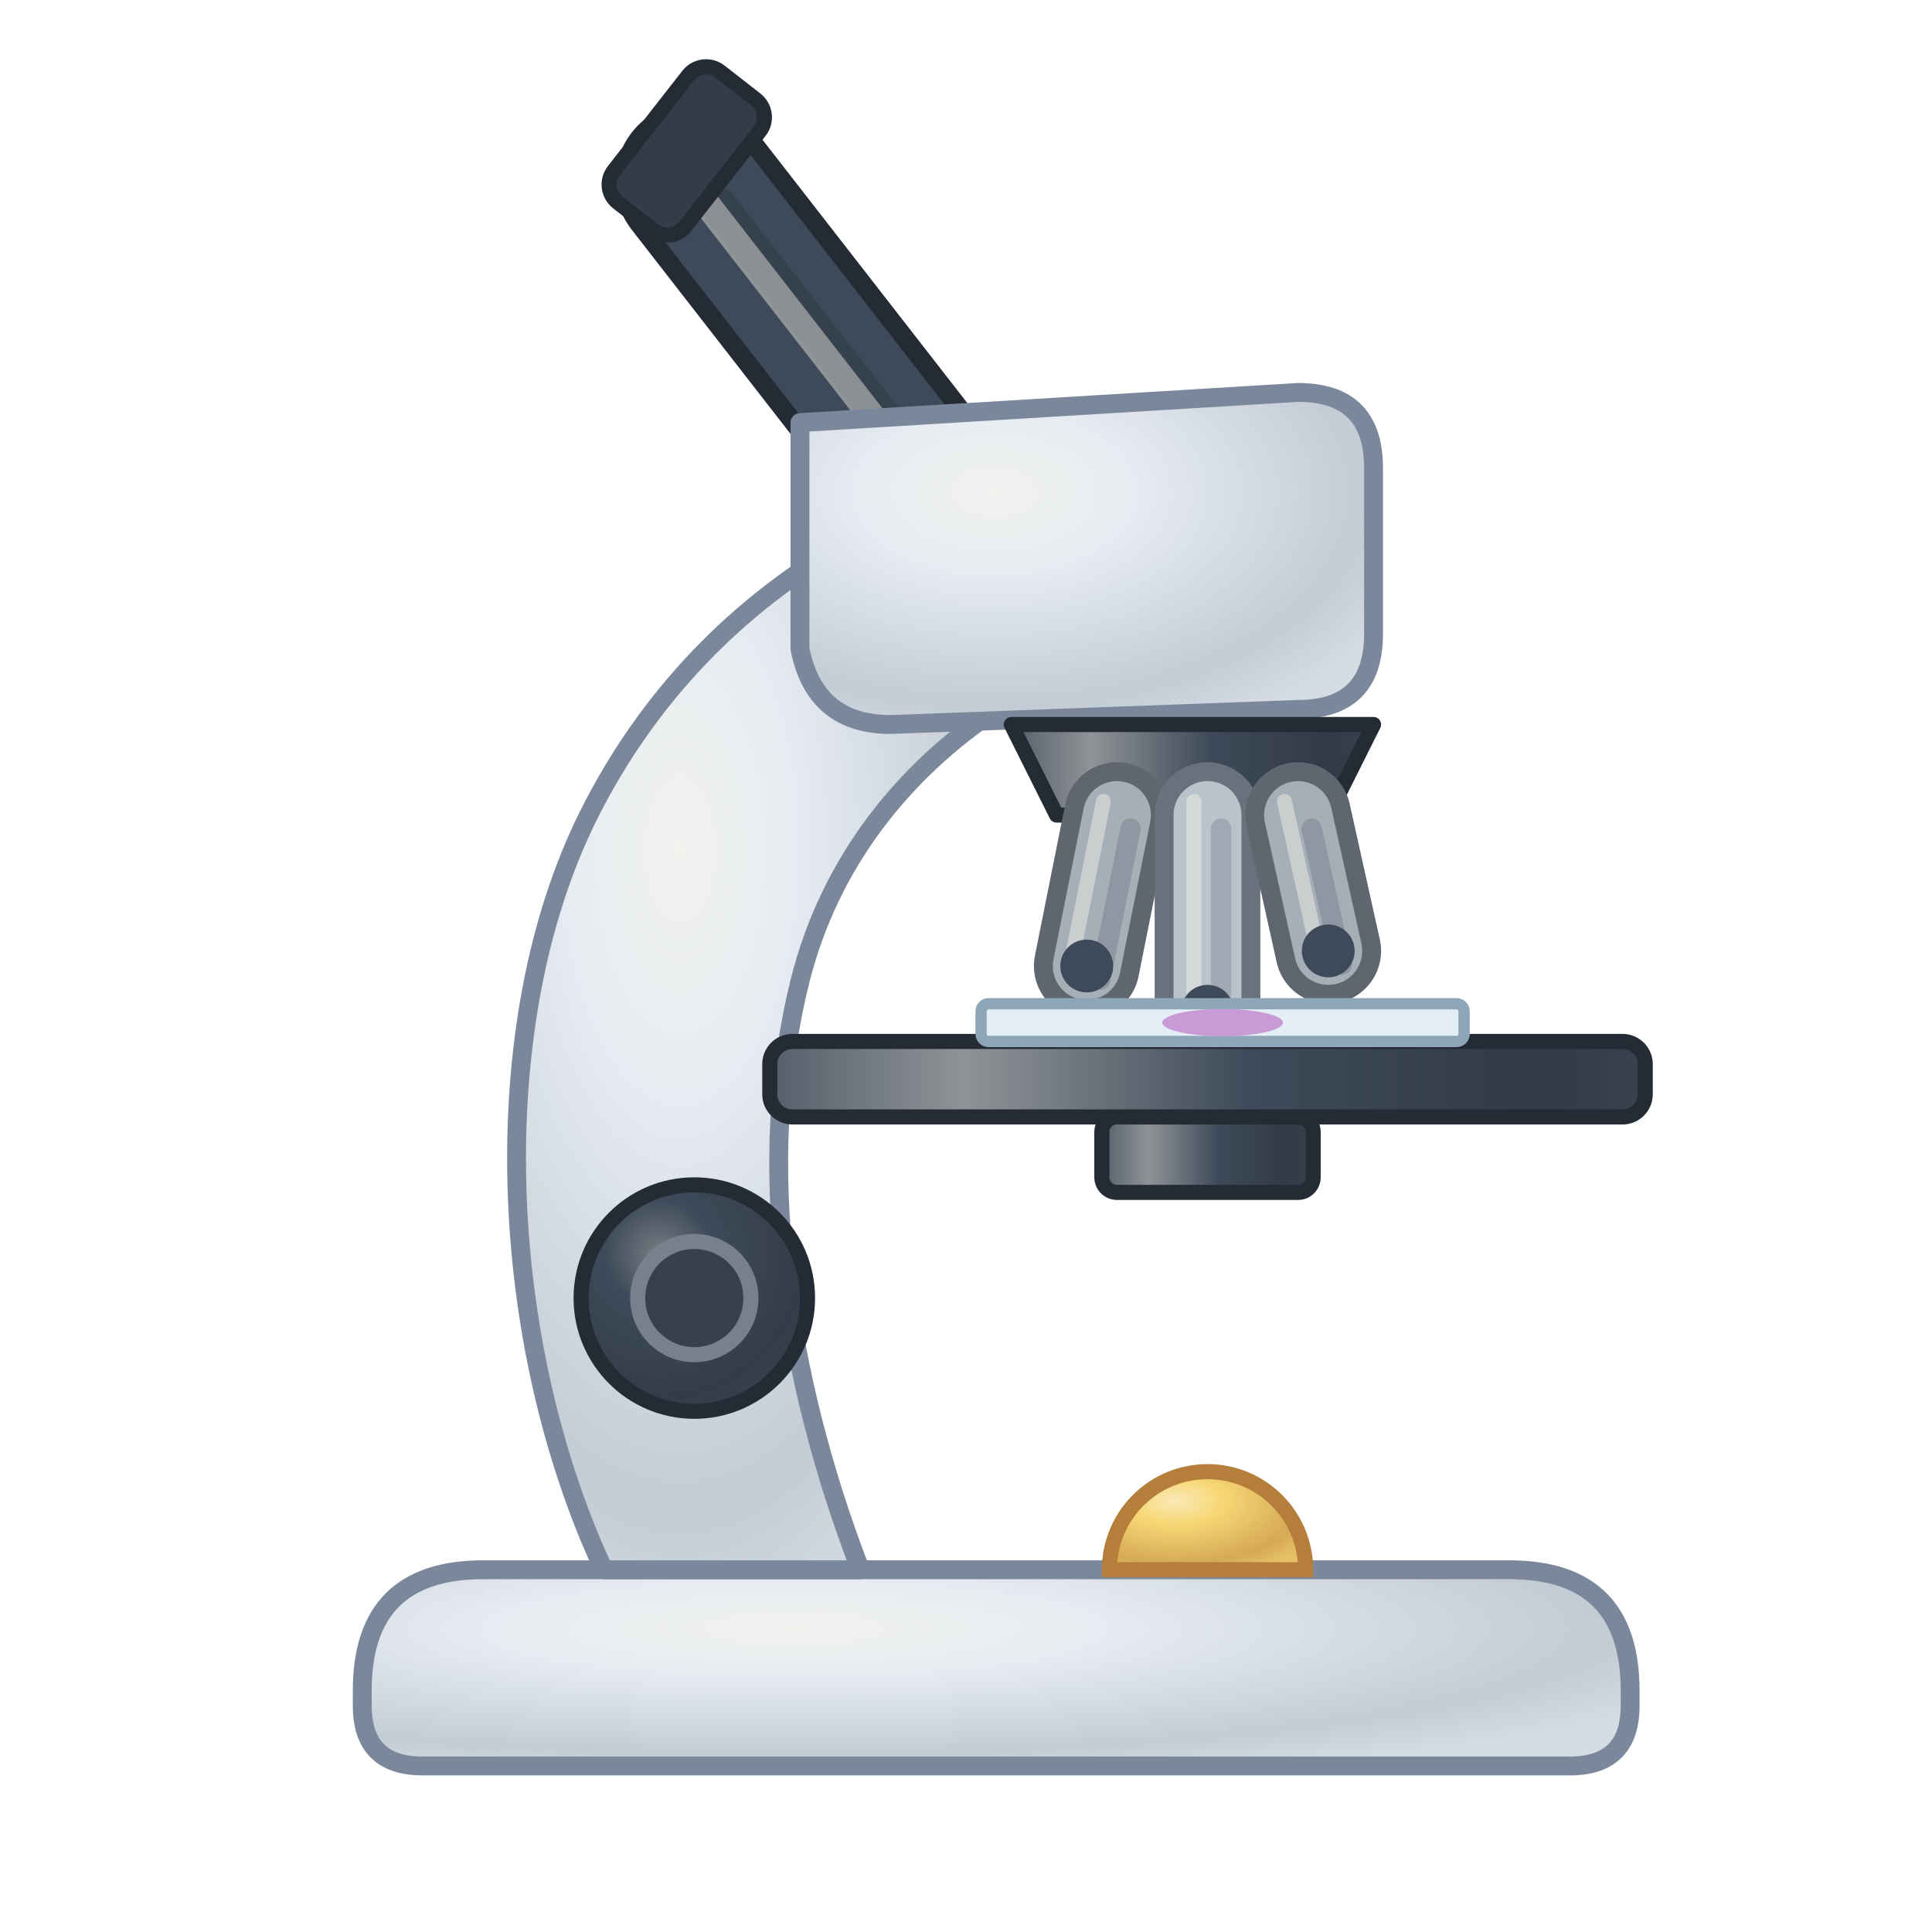
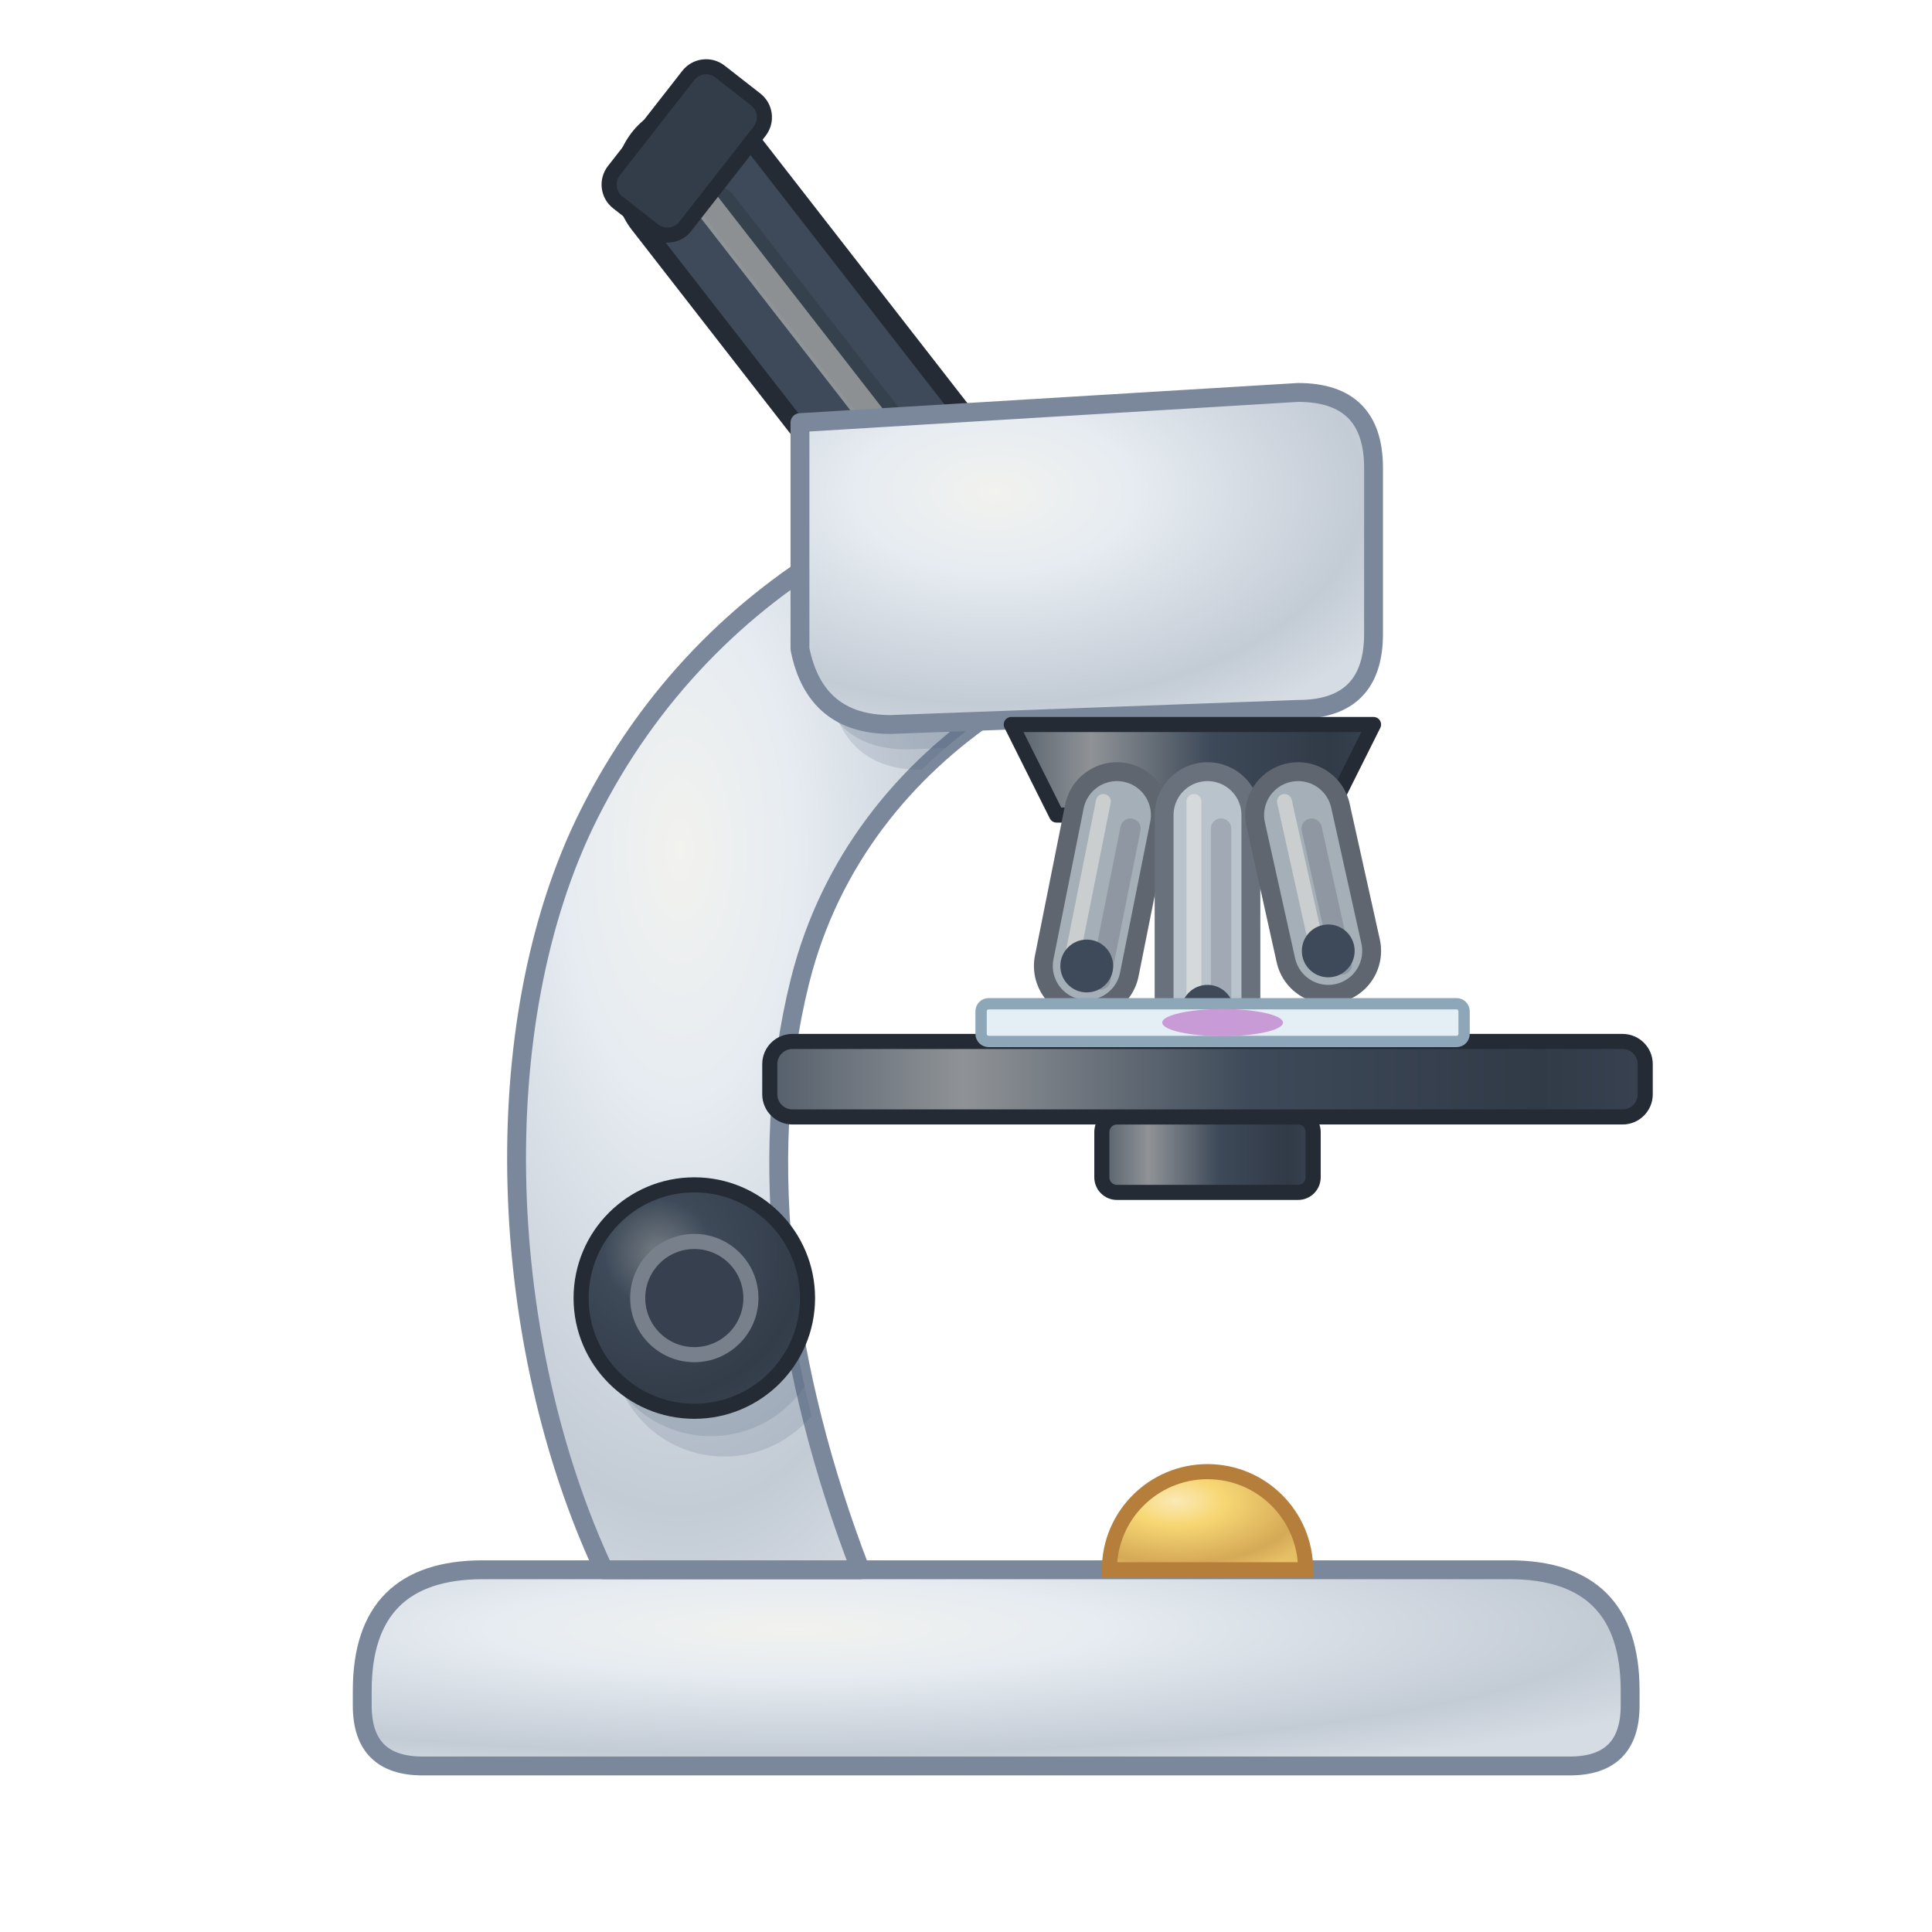
<svg xmlns="http://www.w3.org/2000/svg" viewBox="0 0 256 256" width="256" height="256" role="img" aria-labelledby="microscope-title">
  <defs>
    <radialGradient id="microscope-body" cx="0.34" cy="0.3" r="0.8">
      <stop offset="0" stop-color="#f2f2ef" />
      <stop offset="0.3" stop-color="#E6ECF1" />
      <stop offset="0.8" stop-color="#c3cbd5" />
      <stop offset="1" stop-color="#d5dce3" />
    </radialGradient>
    <linearGradient id="microscope-dark" x1="0" y1="0" x2="1" y2="0">
      <stop offset="0" stop-color="#555f6b" />
      <stop offset="0.22" stop-color="#8f9397" />
      <stop offset="0.55" stop-color="#3E4A59" />
      <stop offset="0.88" stop-color="#313a47" />
      <stop offset="1" stop-color="#384250" />
    </linearGradient>
    <radialGradient id="microscope-lamp" cx="0.34" cy="0.3" r="0.8">
      <stop offset="0" stop-color="#fbe9b7" />
      <stop offset="0.3" stop-color="#F7D774" />
      <stop offset="0.8" stop-color="#d5a956" />
      <stop offset="1" stop-color="#e6c065" />
    </radialGradient>
    <radialGradient id="microscope-knob" cx="0.34" cy="0.3" r="0.8">
      <stop offset="0" stop-color="#747b82" />
      <stop offset="0.3" stop-color="#3E4A59" />
      <stop offset="0.8" stop-color="#333c49" />
      <stop offset="1" stop-color="#384351" />
    </radialGradient>
+     <clipPath id="microscope-on-arm">
+       <path d="M80 208C66 178 64 136 78 108C86 92 98 80 112 72L132 94C120 102 110 114 106 130C100 154 104 182 114 208Z" />
+     </clipPath>
  </defs>
  <path d="M48 224Q48 208 64 208L200 208Q216 208 216 224L216 226Q216 234 208 234L56 234Q48 234 48 226Z" fill="url(#microscope-body)" stroke="#7b889c" stroke-width="2.5" stroke-linejoin="round" />
  <path d="M147 208A13 13 0 0 1 173 208Z" fill="url(#microscope-lamp)" stroke="#b57f3b" stroke-width="2" />
  <path d="M80 208C66 178 64 136 78 108C86 92 98 80 112 72L132 94C120 102 110 114 106 130C100 154 104 182 114 208Z" fill="url(#microscope-body)" stroke="#7b889c" stroke-width="2.5" stroke-linejoin="round" />
+   <g clip-path="url(#microscope-on-arm)">
+     <g transform="translate(2.2 3.3)">
+       <path d="M106 56L172 52Q182 52 182 62L182 84Q182 94 172 94L118 96Q108 96 106 86Z" fill="#3f4f6c" opacity="0.15" />
+     </g>
+     <g transform="translate(4 6)">
+       <path d="M106 56L172 52Q182 52 182 62L182 84Q182 94 172 94L118 96Q108 96 106 86Z" fill="#3f4f6c" opacity="0.15" />
+     </g>
+     <g transform="translate(2.2 3.3)">
+       <circle cx="92" cy="172" r="15" fill="#3f4f6c" opacity="0.15" />
+     </g>
+     <g transform="translate(4 6)">
+       <circle cx="92" cy="172" r="15" fill="#3f4f6c" opacity="0.15" />
+     </g>
+     <g transform="translate(2.2 3.3)">
+       <rect x="102" y="138" width="116" height="10" rx="3" fill="#3f4f6c" opacity="0.15" />
+     </g>
+     <g transform="translate(4 6)">
+       <rect x="102" y="138" width="116" height="10" rx="3" fill="#3f4f6c" opacity="0.15" />
+     </g>
+   </g>
  <path d="M120 60L92 24" fill="none" stroke-linecap="round" stroke-linejoin="round" stroke="#242b35" stroke-width="21" />
  <path d="M120 60L92 24" fill="none" stroke-linecap="round" stroke-linejoin="round" stroke="#3E4A59" stroke-width="16" />
  <path d="M120 60L92 24" fill="none" stroke-linecap="round" stroke-linejoin="round" stroke="#2e3743" stroke-width="4.8" opacity="0.5" transform="translate(3.2 3.2)" />
  <path d="M120 60L92 24" fill="none" stroke-linecap="round" stroke-linejoin="round" stroke="#c5c4c0" stroke-width="3.52" opacity="0.6" transform="translate(-3.2 -3.2)" />
  <rect x="80" y="14" width="22" height="12" rx="3" transform="rotate(-52 91 20)" fill="#333d4a" stroke="#242b35" stroke-width="2" />
  <path d="M106 56L172 52Q182 52 182 62L182 84Q182 94 172 94L118 96Q108 96 106 86Z" fill="url(#microscope-body)" stroke="#7b889c" stroke-width="2.5" stroke-linejoin="round" />
  <path d="M134 96L182 96L176 108L140 108Z" fill="url(#microscope-dark)" stroke="#242b35" stroke-width="2" stroke-linejoin="round" />
  <path d="M148 108L144 128" fill="none" stroke-linecap="round" stroke-linejoin="round" stroke="#5f666f" stroke-width="14" />
  <path d="M148 108L144 128" fill="none" stroke-linecap="round" stroke-linejoin="round" stroke="#a5afb8" stroke-width="9" />
  <path d="M148 108L144 128" fill="none" stroke-linecap="round" stroke-linejoin="round" stroke="#7a828b" stroke-width="2.7" opacity="0.5" transform="translate(1.8 1.8)" />
  <path d="M148 108L144 128" fill="none" stroke-linecap="round" stroke-linejoin="round" stroke="#e4e2dc" stroke-width="1.98" opacity="0.6" transform="translate(-1.8 -1.8)" />
  <path d="M160 108L160 134" fill="none" stroke-linecap="round" stroke-linejoin="round" stroke="#69717d" stroke-width="14" />
  <path d="M160 108L160 134" fill="none" stroke-linecap="round" stroke-linejoin="round" stroke="#B9C3CC" stroke-width="9" />
  <path d="M160 108L160 134" fill="none" stroke-linecap="round" stroke-linejoin="round" stroke="#87909b" stroke-width="2.7" opacity="0.5" transform="translate(1.8 1.8)" />
  <path d="M160 108L160 134" fill="none" stroke-linecap="round" stroke-linejoin="round" stroke="#eae8e2" stroke-width="1.98" opacity="0.6" transform="translate(-1.8 -1.8)" />
  <path d="M172 108L176 126" fill="none" stroke-linecap="round" stroke-linejoin="round" stroke="#5f666f" stroke-width="14" />
  <path d="M172 108L176 126" fill="none" stroke-linecap="round" stroke-linejoin="round" stroke="#a5afb8" stroke-width="9" />
  <path d="M172 108L176 126" fill="none" stroke-linecap="round" stroke-linejoin="round" stroke="#7a828b" stroke-width="2.7" opacity="0.5" transform="translate(1.8 1.8)" />
  <path d="M172 108L176 126" fill="none" stroke-linecap="round" stroke-linejoin="round" stroke="#e4e2dc" stroke-width="1.98" opacity="0.6" transform="translate(-1.8 -1.8)" />
  <circle cx="144" cy="128" r="3.5" fill="#3E4A59" />
  <circle cx="160" cy="134" r="3.5" fill="#3E4A59" />
  <circle cx="176" cy="126" r="3.5" fill="#3E4A59" />
  <rect x="146" y="148" width="28" height="10" rx="2" fill="url(#microscope-dark)" stroke="#242b35" stroke-width="2" />
  <rect x="102" y="138" width="116" height="10" rx="3" fill="url(#microscope-dark)" stroke="#242b35" stroke-width="2" />
  <rect x="130" y="133" width="64" height="5" rx="1" fill="#E3EEF5" stroke="#8DA6B8" stroke-width="1.5" />
  <ellipse cx="162" cy="135.5" rx="8" ry="1.8" fill="#C99BD6" />
  <circle cx="92" cy="172" r="15" fill="url(#microscope-knob)" stroke="#242b35" stroke-width="2" />
  <circle cx="92" cy="172" r="7.5" fill="#36404e" stroke="#78808b" stroke-width="2" />
</svg>
